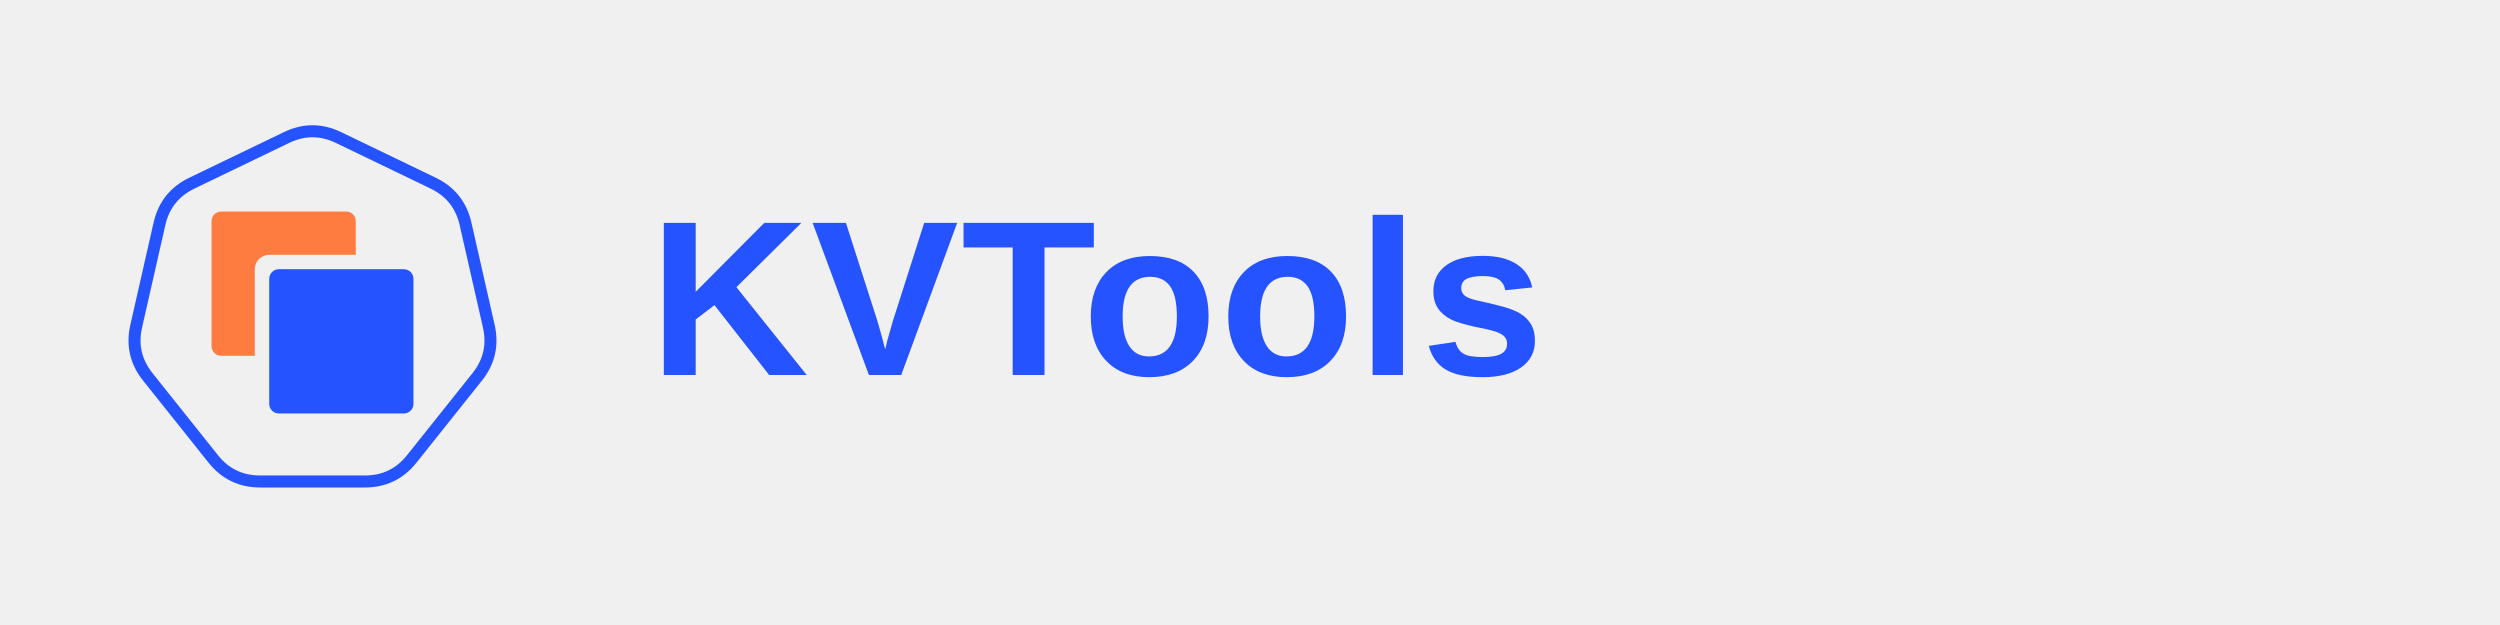
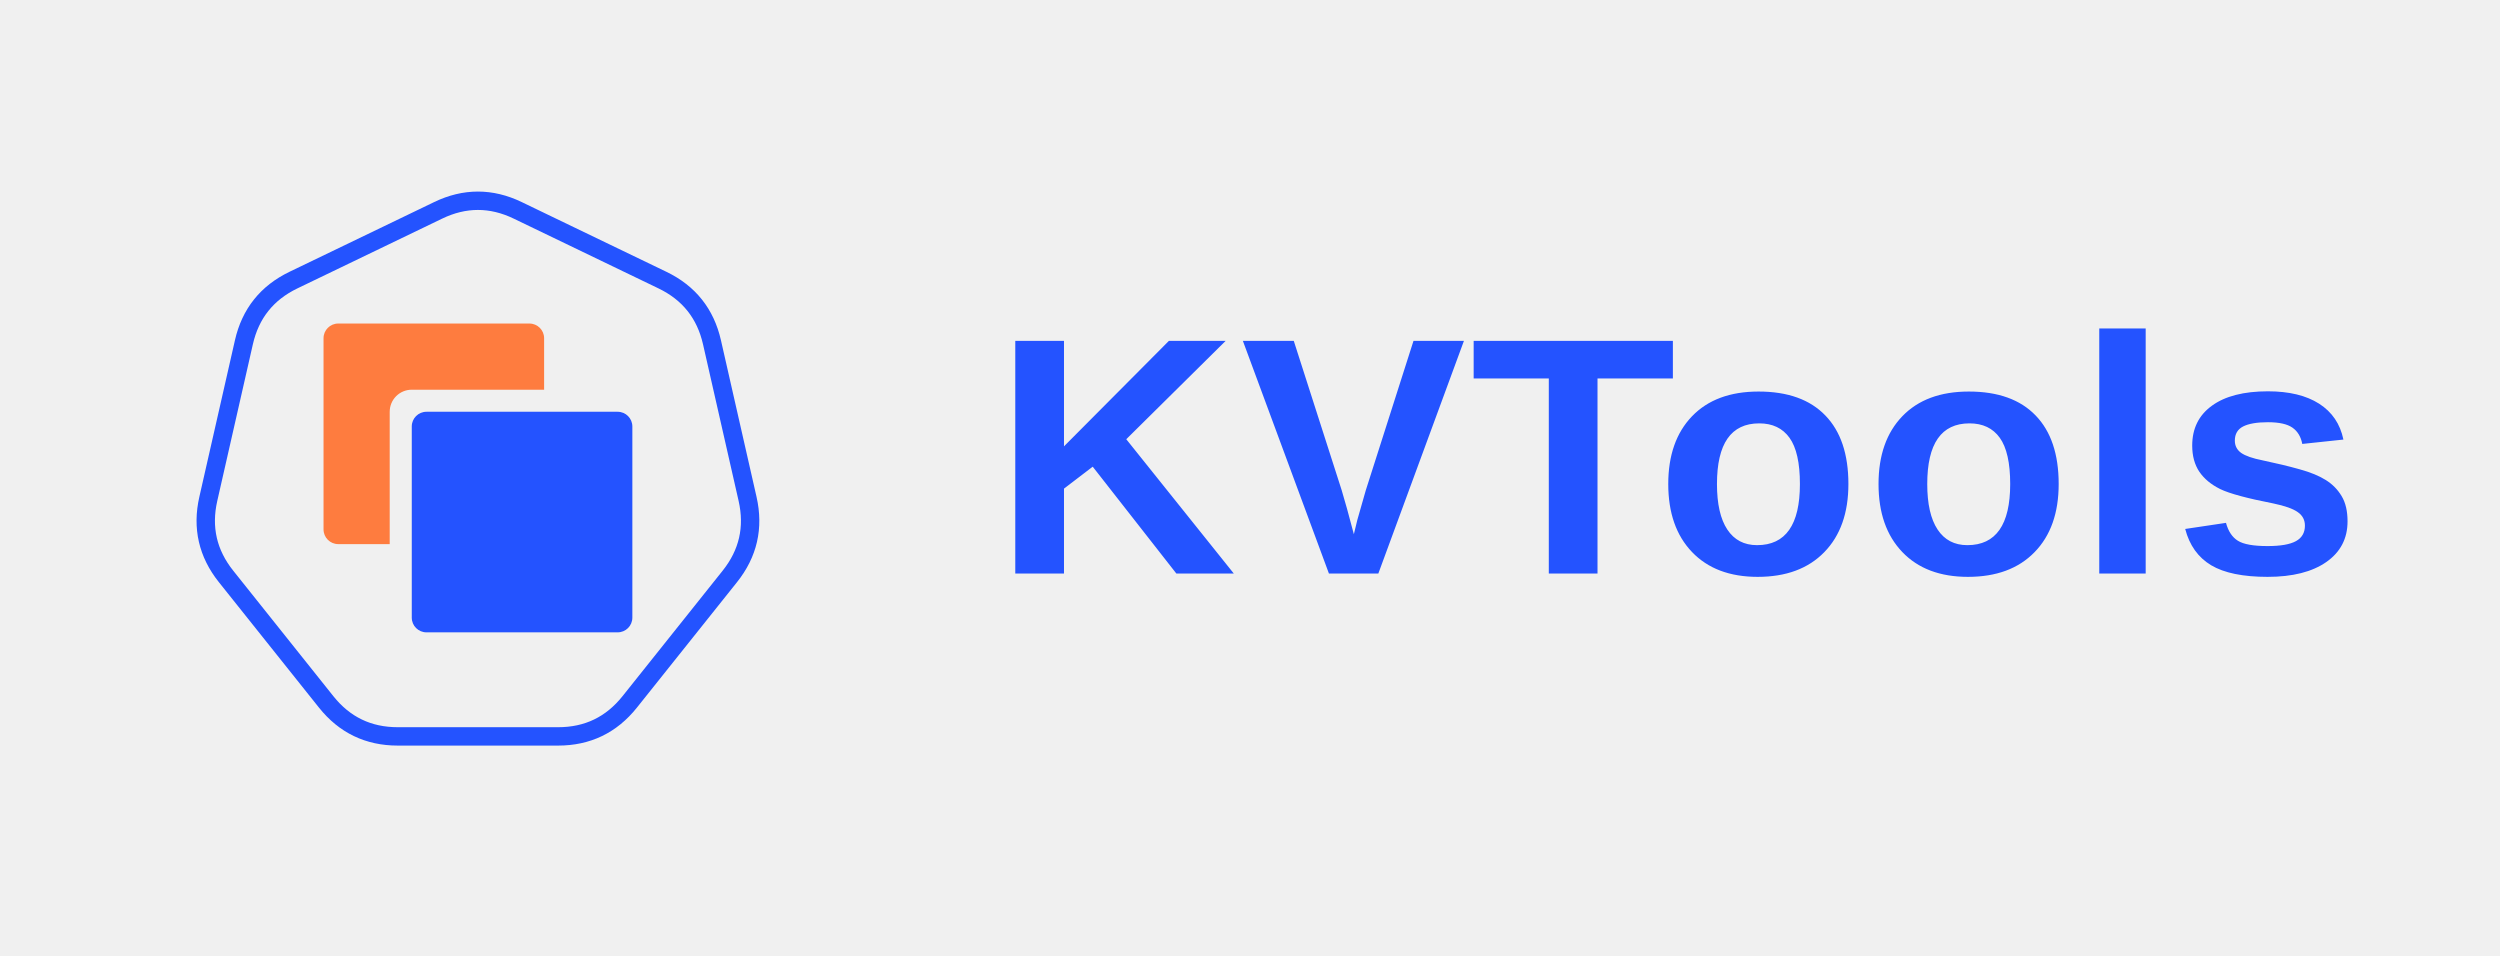
- <svg xmlns="http://www.w3.org/2000/svg" width="520" height="130" viewBox="0 0 520 130" role="img">
+ <svg xmlns="http://www.w3.org/2000/svg" width="340" height="130" viewBox="0 0 340 130" role="img">
  <defs>
    <mask id="gapWm" maskUnits="userSpaceOnUse" x="0" y="0" width="200" height="200">
      <rect x="0" y="0" width="200" height="200" fill="#FFFFFF" />
      <rect x="76" y="76" width="72" height="72" rx="6" fill="#000000" />
    </mask>
  </defs>
  <g transform="translate(15,15) scale(0.5)">
    <path d="M49.81,46.19 L89.19,27.21 Q100,22 110.81,27.21 L150.19,46.19 Q161,51.4 163.66,63.10 L173.34,105.70 Q176,117.4 168.52,126.78 L141.28,160.92 Q133.8,170.3 121.8,170.3 L78.2,170.3 Q66.2,170.3 58.72,160.92 L31.48,126.78 Q24,117.4 26.66,105.70 L36.34,63.10 Q39,51.4 49.81,46.19 Z" fill="none" stroke="#2453FF" stroke-width="5" stroke-linejoin="round" />
    <rect x="58" y="58" width="60" height="60" rx="4" fill="#FE7C3F" mask="url(#gapWm)" />
    <rect x="82" y="82" width="60" height="60" rx="4" fill="#2453FF" />
  </g>
  <text x="135" y="78" font-family="Arial, Helvetica, sans-serif" font-size="46" font-weight="700" fill="#2453FF" letter-spacing="0.5">KVTools</text>
</svg>
